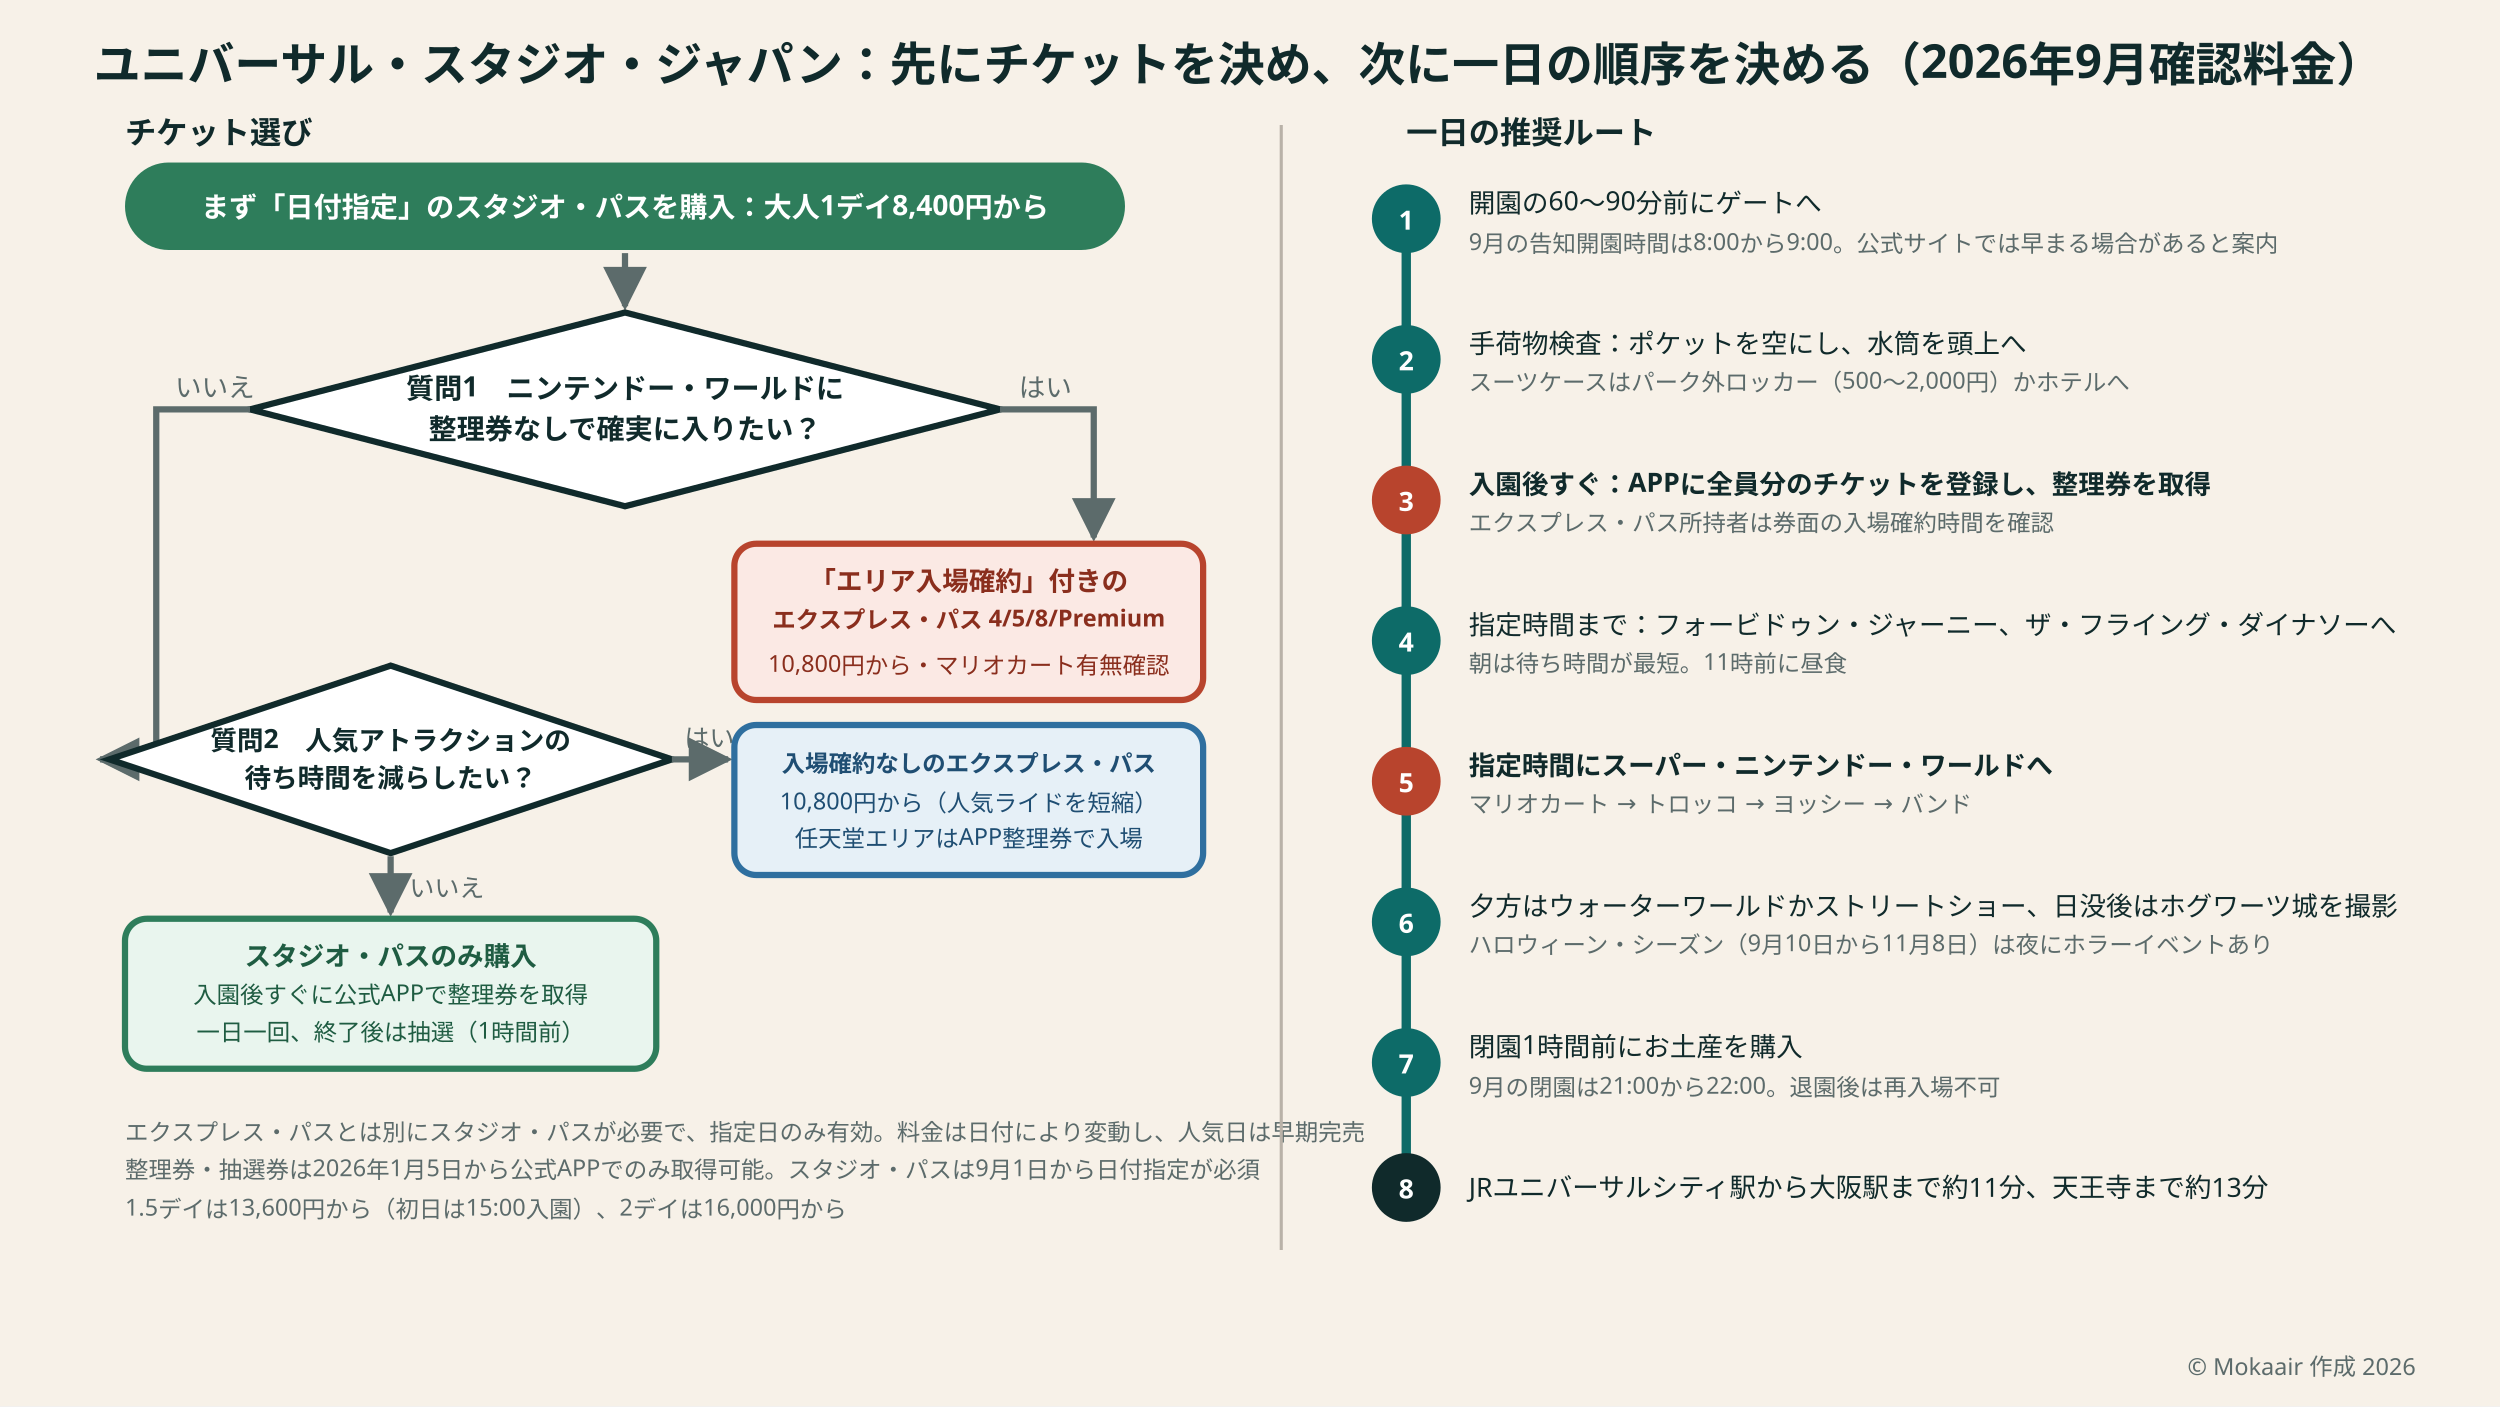
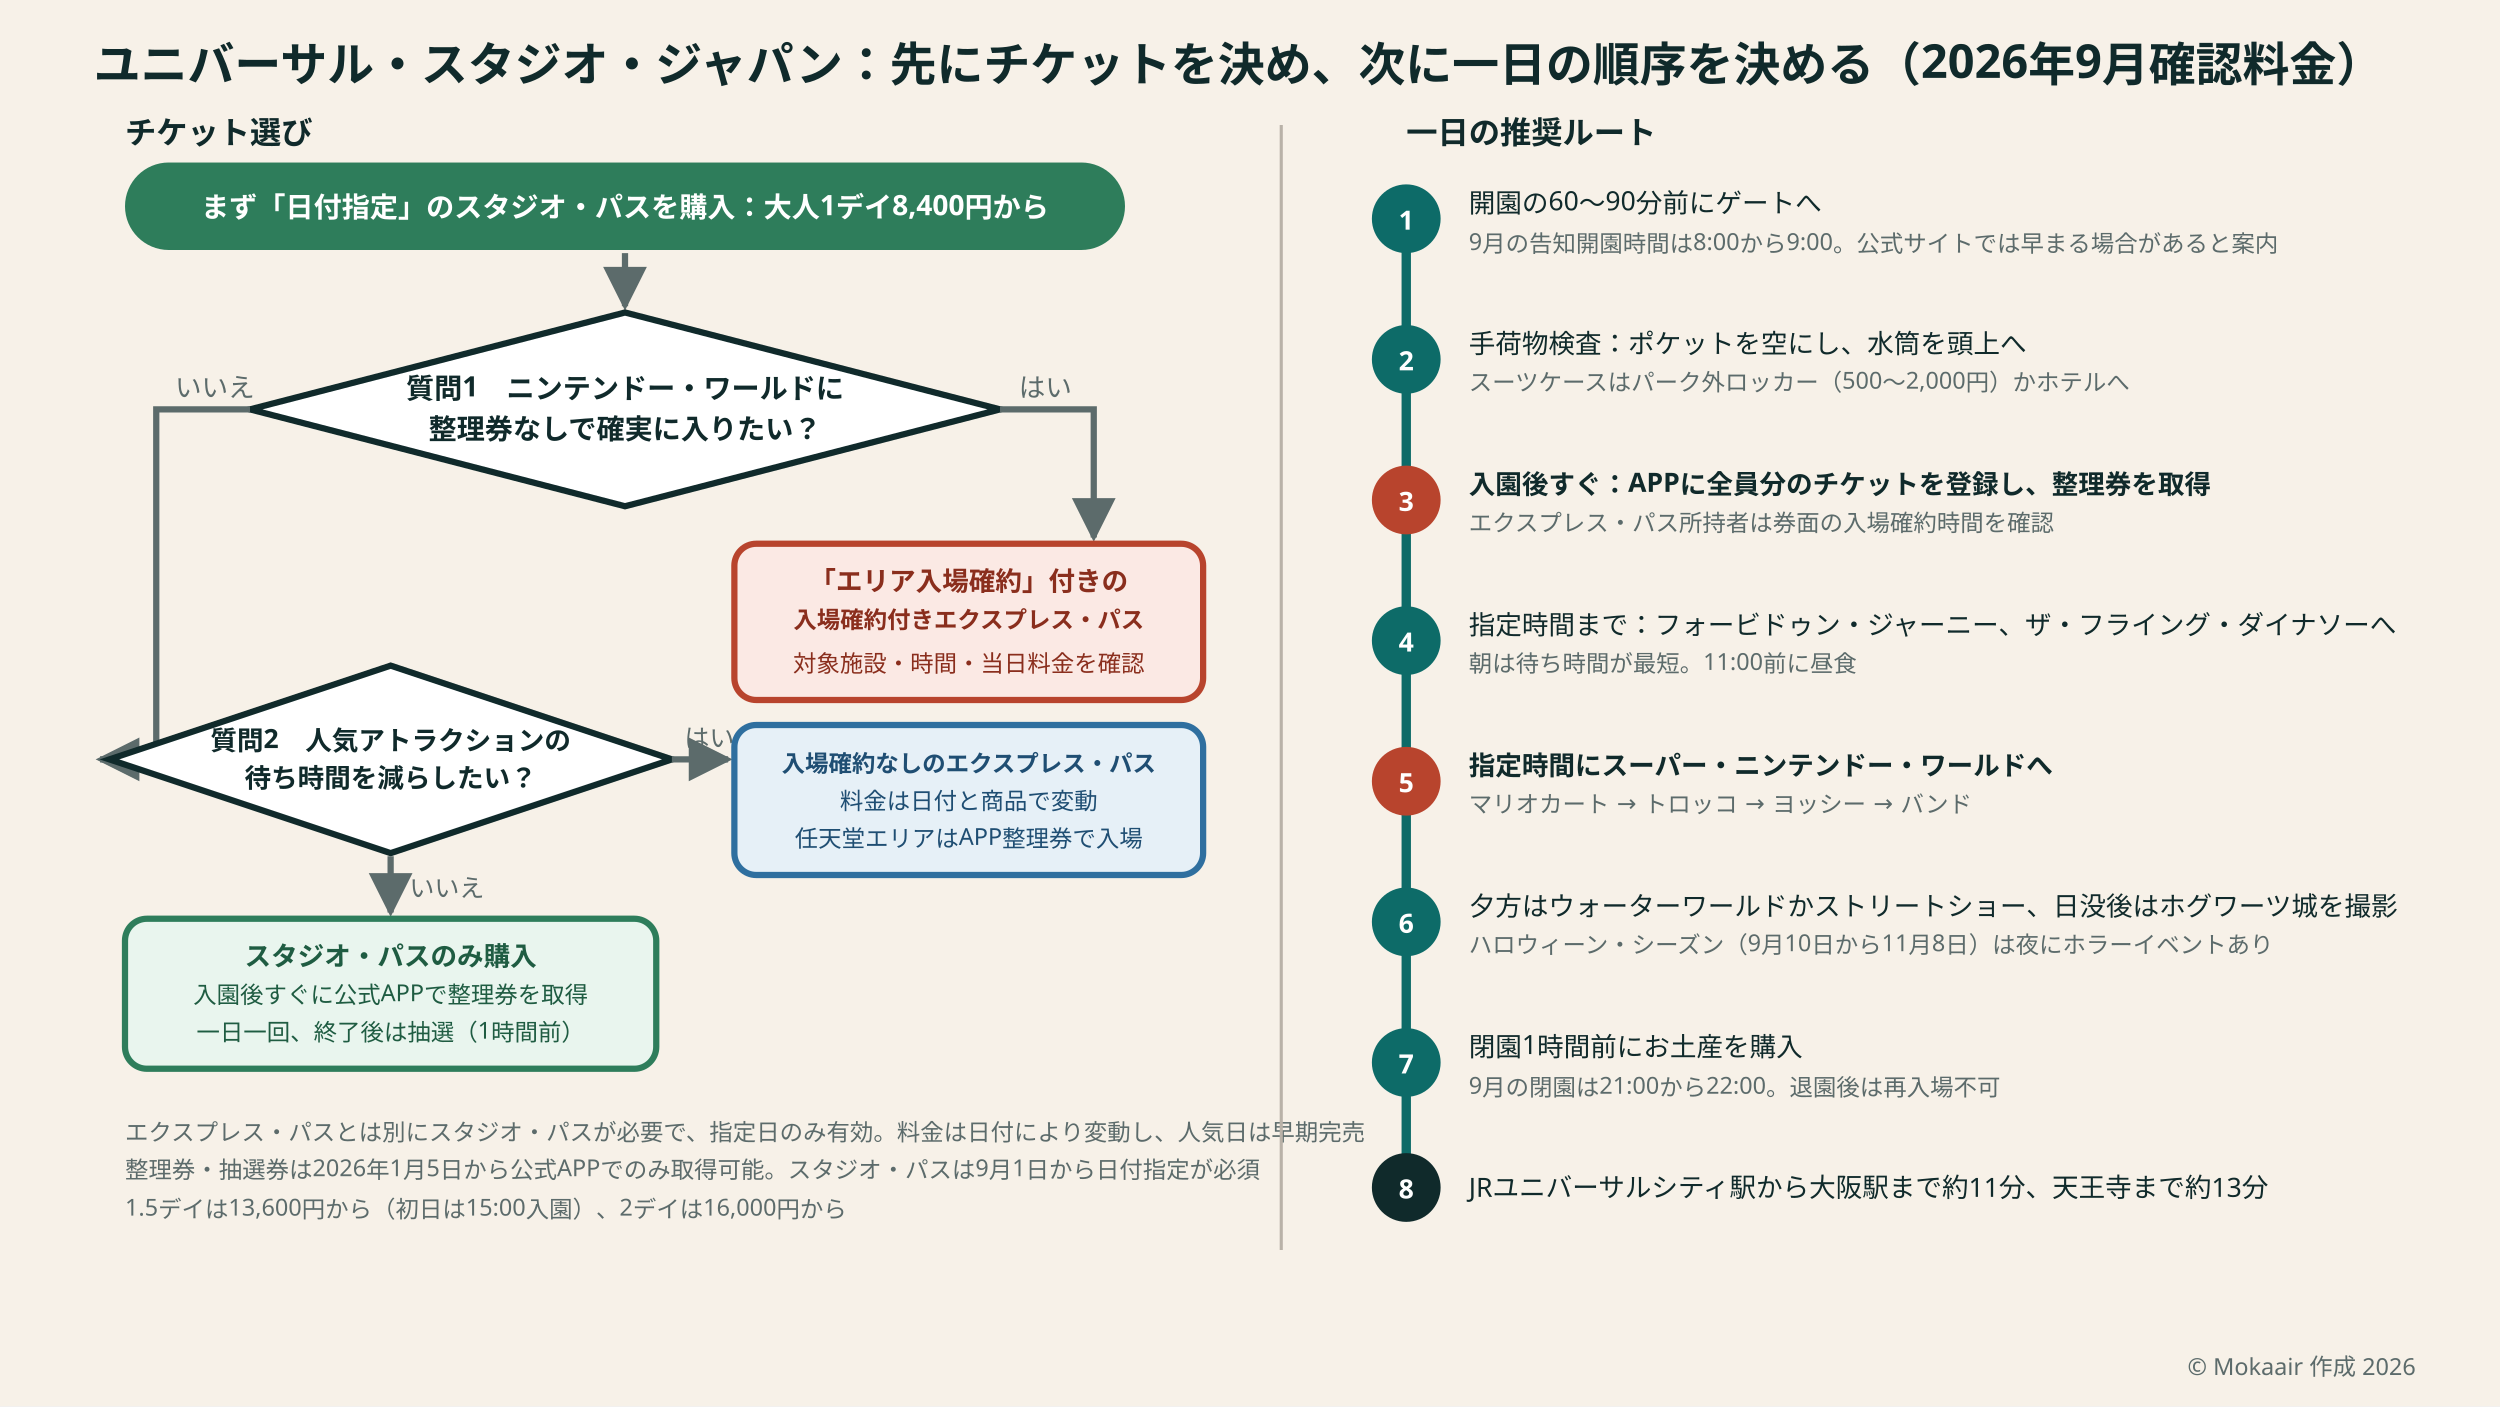
<svg xmlns="http://www.w3.org/2000/svg" viewBox="0 0 1600 900" width="1600" height="900" role="img" aria-labelledby="title desc" font-family="'Noto Sans TC','Noto Sans JP','PingFang TC','Microsoft JhengHei','Hiragino Sans',system-ui,sans-serif">
  <rect width="1600" height="900" fill="#F7F1E8" />
  <defs>
    <marker id="arrow" viewBox="0 0 10 10" refX="9" refY="5" markerWidth="7" markerHeight="7" orient="auto">
      <path d="M 0 0 L 10 5 L 0 10 z" fill="#5C6B6B" />
    </marker>
  </defs>
  <text x="60" y="52" font-size="30" font-weight="700" fill="#102A2B">ユニバーサル・スタジオ・ジャパン：先にチケットを決め、次に一日の順序を決める（2026年9月確認料金）</text>
  <text x="80" y="92" font-size="20" font-weight="700" fill="#102A2B">チケット選び</text>
  <rect x="80" y="104" width="640" height="56" rx="28" fill="#2E7D5B" />
  <text x="400" y="139" font-size="18" font-weight="700" fill="#FFFFFF" text-anchor="middle">まず「日付指定」のスタジオ・パスを購入：大人1デイ8,400円から</text>
  <path d="M 400 162 L 400 196" stroke="#5C6B6B" stroke-width="4" marker-end="url(#arrow)" />
  <polygon points="400,200 640,262 400,324 160,262" fill="#FFFFFF" stroke="#102A2B" stroke-width="4" />
  <text x="400" y="255" font-size="18" font-weight="700" fill="#102A2B" text-anchor="middle">質問1　ニンテンドー・ワールドに</text>
  <text x="400" y="281" font-size="18" font-weight="700" fill="#102A2B" text-anchor="middle">整理券なしで確実に入りたい？</text>
  <path d="M 640 262 L 700 262 L 700 344" stroke="#5C6B6B" stroke-width="4" fill="none" marker-end="url(#arrow)" />
  <text x="652" y="254" font-size="17" fill="#5C6B6B">はい</text>
  <rect x="470" y="348" width="300" height="100" rx="14" fill="#FBE9E4" stroke="#B8442D" stroke-width="4" />
  <text x="620" y="378" font-size="17" font-weight="700" fill="#8A2E1D" text-anchor="middle">「エリア入場確約」付きの</text>
-   <text x="620" y="402" font-size="15" font-weight="700" fill="#8A2E1D" text-anchor="middle" style="font-size: 15px;">エクスプレス・パス 4/5/8/Premium</text>
-   <text x="620" y="430" font-size="15" fill="#8A2E1D" text-anchor="middle" style="font-size: 15px;">10,800円から・マリオカート有無確認</text>
+   <text x="620" y="402" font-size="15" font-weight="700" fill="#8A2E1D" text-anchor="middle" style="font-size: 15px;">入場確約付きエクスプレス・パス</text>
+   <text x="620" y="430" font-size="15" fill="#8A2E1D" text-anchor="middle" style="font-size: 15px;">対象施設・時間・当日料金を確認</text>
  <path d="M 160 262 L 100 262 L 100 486 L 64 486" stroke="#5C6B6B" stroke-width="4" fill="none" marker-end="url(#arrow)" />
  <text x="112" y="254" font-size="17" fill="#5C6B6B">いいえ</text>
  <polygon points="250,426 430,486 250,546 70,486" fill="#FFFFFF" stroke="#102A2B" stroke-width="4" />
  <text x="250" y="480" font-size="17" font-weight="700" fill="#102A2B" text-anchor="middle">質問2　人気アトラクションの</text>
  <text x="250" y="504" font-size="17" font-weight="700" fill="#102A2B" text-anchor="middle">待ち時間を減らしたい？</text>
  <path d="M 430 486 L 466 486" stroke="#5C6B6B" stroke-width="4" fill="none" marker-end="url(#arrow)" />
  <text x="438" y="478" font-size="16" fill="#5C6B6B">はい</text>
  <rect x="470" y="464" width="300" height="96" rx="14" fill="#E6F0F7" stroke="#2F6F9F" stroke-width="4" />
  <text x="620" y="494" font-size="15" font-weight="700" fill="#1F4E73" text-anchor="middle" style="font-size: 15px;">入場確約なしのエクスプレス・パス</text>
-   <text x="620" y="518" font-size="15" fill="#1F4E73" text-anchor="middle">10,800円から（人気ライドを短縮）</text>
+   <text x="620" y="518" font-size="15" fill="#1F4E73" text-anchor="middle">料金は日付と商品で変動</text>
  <text x="620" y="542" font-size="15" fill="#1F4E73" text-anchor="middle" style="font-size: 15px;">任天堂エリアはAPP整理券で入場</text>
  <path d="M 250 548 L 250 584" stroke="#5C6B6B" stroke-width="4" fill="none" marker-end="url(#arrow)" />
  <text x="262" y="574" font-size="16" fill="#5C6B6B">いいえ</text>
  <rect x="80" y="588" width="340" height="96" rx="14" fill="#E9F5EE" stroke="#2E7D5B" stroke-width="4" />
  <text x="250" y="618" font-size="17" font-weight="700" fill="#1F5C42" text-anchor="middle">スタジオ・パスのみ購入</text>
  <text x="250" y="642" font-size="15" fill="#1F5C42" text-anchor="middle">入園後すぐに公式APPで整理券を取得</text>
  <text x="250" y="666" font-size="15" fill="#1F5C42" text-anchor="middle" style="font-size: 15px;">一日一回、終了後は抽選（1時間前）</text>
  <text x="80" y="730" font-size="15" fill="#5C6B6B">エクスプレス・パスとは別にスタジオ・パスが必要で、指定日のみ有効。料金は日付により変動し、人気日は早期完売</text>
  <text x="80" y="754" font-size="15" fill="#5C6B6B">整理券・抽選券は2026年1月5日から公式APPでのみ取得可能。スタジオ・パスは9月1日から日付指定が必須</text>
  <text x="80" y="778" font-size="15" fill="#5C6B6B">1.5デイは13,600円から（初日は15:00入園）、2デイは16,000円から</text>
  <line x1="820" y1="80" x2="820" y2="800" stroke="#B9B2A8" stroke-width="2" />
  <text x="900" y="92" font-size="20" font-weight="700" fill="#102A2B">一日の推奨ルート</text>
  <path d="M 900 130 L 900 760" stroke="#0D6B68" stroke-width="6" stroke-linecap="round" />
  <g font-size="17" fill="#102A2B">
    <circle cx="900" cy="140" r="22" fill="#0D6B68" />
    <text x="900" y="147" font-size="17" font-weight="700" fill="#FFFFFF" text-anchor="middle">1</text>
    <text x="940" y="136">開園の60～90分前にゲートへ</text>
    <text x="940" y="160" font-size="15" fill="#5C6B6B">9月の告知開園時間は8:00から9:00。公式サイトでは早まる場合があると案内</text>
    <circle cx="900" cy="230" r="22" fill="#0D6B68" />
    <text x="900" y="237" font-size="17" font-weight="700" fill="#FFFFFF" text-anchor="middle">2</text>
    <text x="940" y="226">手荷物検査：ポケットを空にし、水筒を頭上へ</text>
    <text x="940" y="250" font-size="15" fill="#5C6B6B">スーツケースはパーク外ロッカー（500～2,000円）かホテルへ</text>
    <circle cx="900" cy="320" r="22" fill="#B8442D" />
    <text x="900" y="327" font-size="17" font-weight="700" fill="#FFFFFF" text-anchor="middle">3</text>
    <text x="940" y="316" font-weight="700">入園後すぐ：APPに全員分のチケットを登録し、整理券を取得</text>
    <text x="940" y="340" font-size="15" fill="#5C6B6B">エクスプレス・パス所持者は券面の入場確約時間を確認</text>
    <circle cx="900" cy="410" r="22" fill="#0D6B68" />
    <text x="900" y="417" font-size="17" font-weight="700" fill="#FFFFFF" text-anchor="middle">4</text>
    <text x="940" y="406">指定時間まで：フォービドゥン・ジャーニー、ザ・フライング・ダイナソーへ</text>
-     <text x="940" y="430" font-size="15" fill="#5C6B6B">朝は待ち時間が最短。11時前に昼食</text>
+     <text x="940" y="430" font-size="15" fill="#5C6B6B">朝は待ち時間が最短。11:00前に昼食</text>
    <circle cx="900" cy="500" r="22" fill="#B8442D" />
    <text x="900" y="507" font-size="17" font-weight="700" fill="#FFFFFF" text-anchor="middle">5</text>
    <text x="940" y="496" font-weight="700">指定時間にスーパー・ニンテンドー・ワールドへ</text>
    <text x="940" y="520" font-size="15" fill="#5C6B6B" style="font-size: 15px;">マリオカート → トロッコ → ヨッシー → バンド</text>
    <circle cx="900" cy="590" r="22" fill="#0D6B68" />
    <text x="900" y="597" font-size="17" font-weight="700" fill="#FFFFFF" text-anchor="middle">6</text>
    <text x="940" y="586">夕方はウォーターワールドかストリートショー、日没後はホグワーツ城を撮影</text>
    <text x="940" y="610" font-size="15" fill="#5C6B6B">ハロウィーン・シーズン（9月10日から11月8日）は夜にホラーイベントあり</text>
    <circle cx="900" cy="680" r="22" fill="#0D6B68" />
    <text x="900" y="687" font-size="17" font-weight="700" fill="#FFFFFF" text-anchor="middle">7</text>
    <text x="940" y="676">閉園1時間前にお土産を購入</text>
    <text x="940" y="700" font-size="15" fill="#5C6B6B">9月の閉園は21:00から22:00。退園後は再入場不可</text>
    <circle cx="900" cy="760" r="22" fill="#102A2B" />
    <text x="900" y="767" font-size="17" font-weight="700" fill="#FFFFFF" text-anchor="middle">8</text>
    <text x="940" y="766">JRユニバーサルシティ駅から大阪駅まで約11分、天王寺まで約13分</text>
  </g>
  <text x="1400" y="880" font-size="15" fill="#5C6B6B">© Mokaair 作成 2026</text>
</svg>
